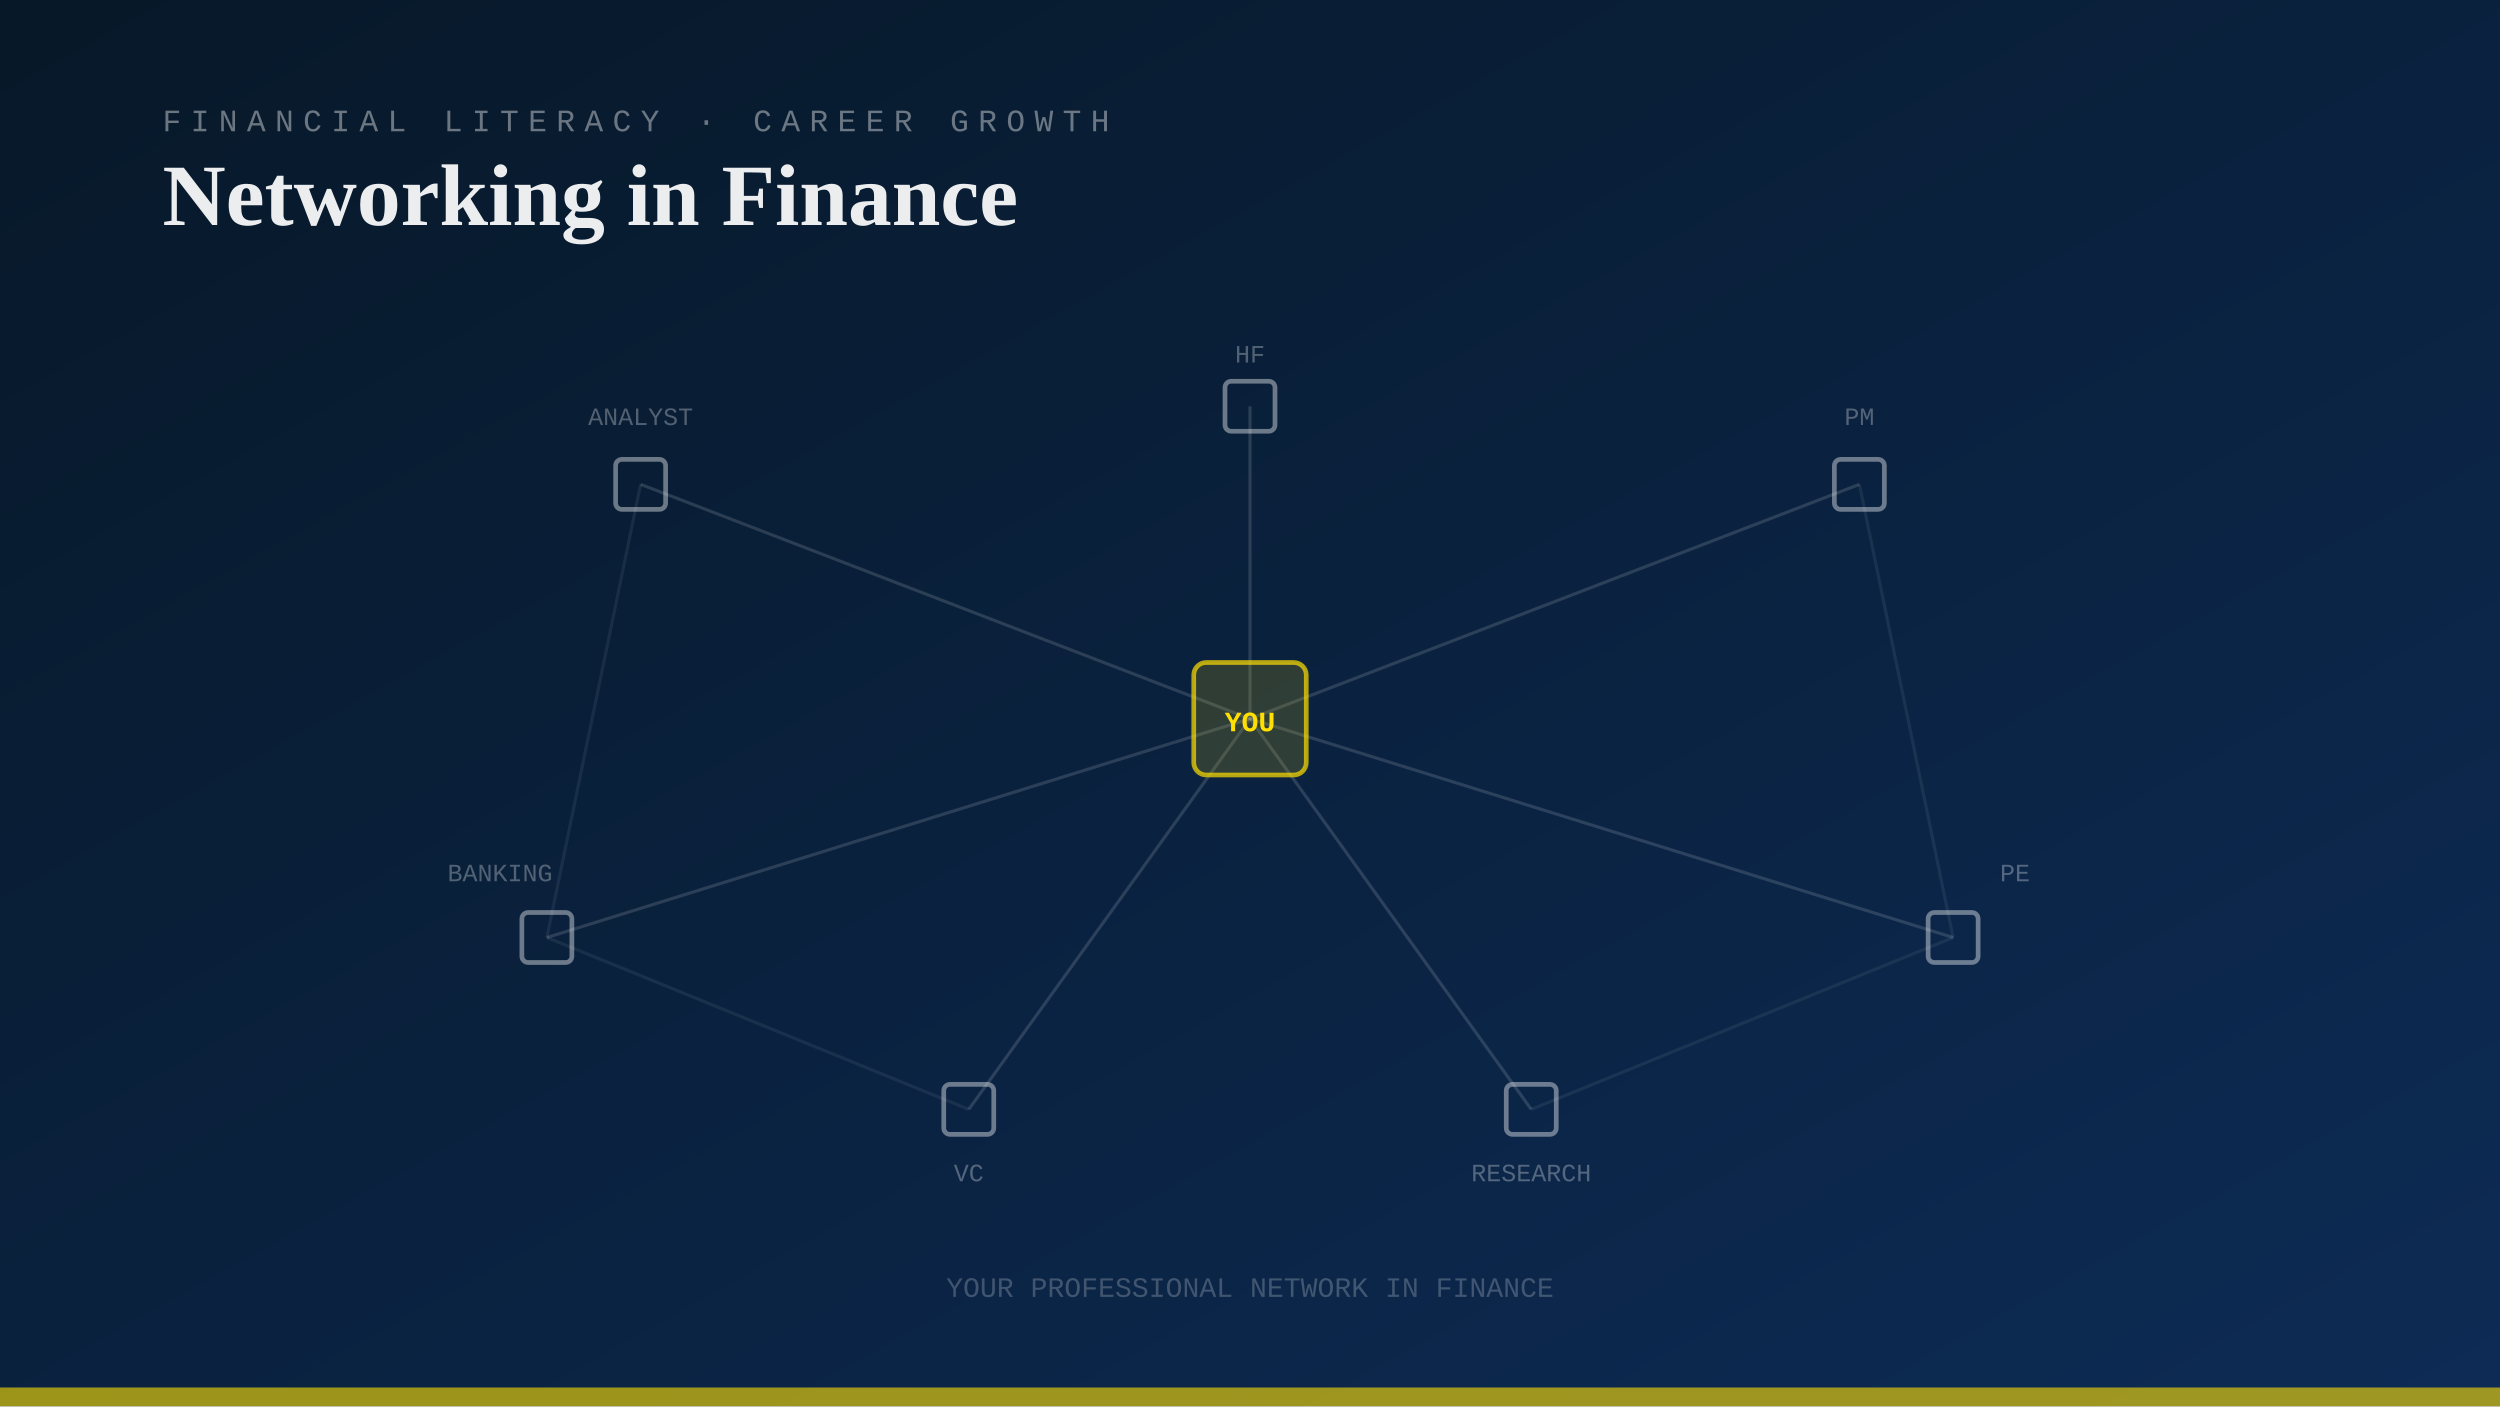
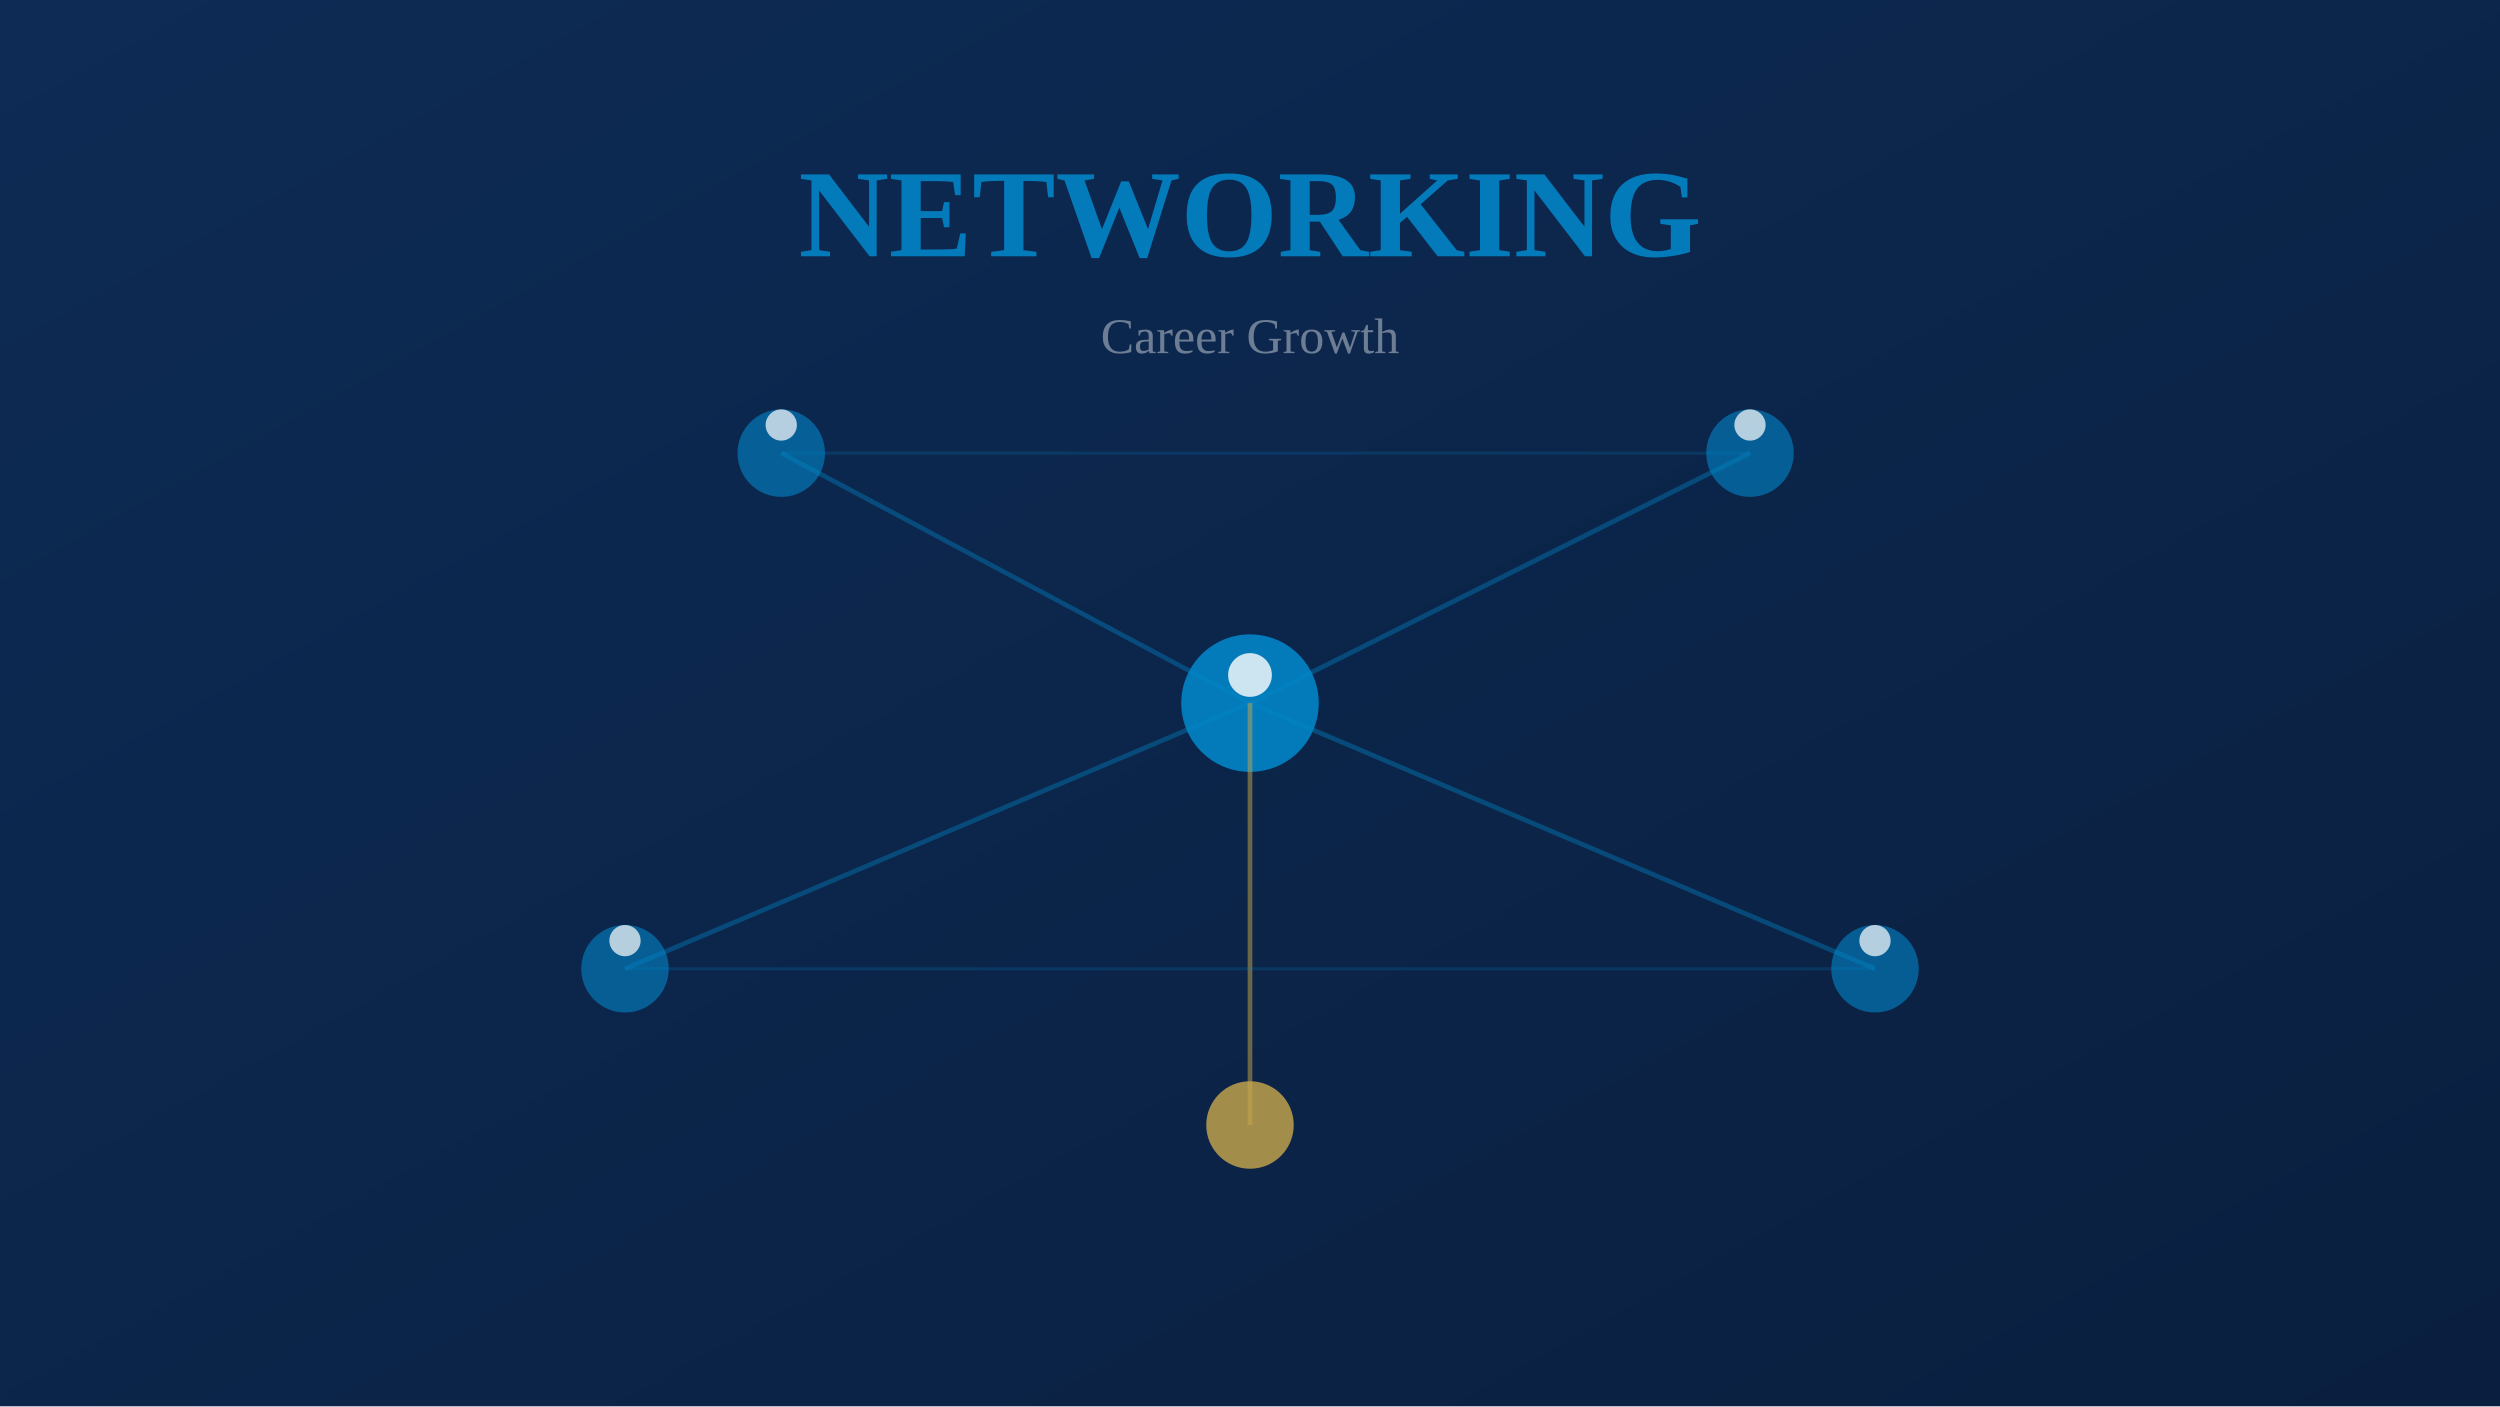
<svg xmlns="http://www.w3.org/2000/svg" width="800" height="450" viewBox="0 0 800 450">
  <defs>
    <linearGradient id="bg" x1="0%" y1="0%" x2="100%" y2="100%">
-       <stop offset="0%" style="stop-color:#071828" />
-       <stop offset="100%" style="stop-color:#0D2B55" />
+       <stop offset="0%" style="stop-color:#0D2B55" />
+       <stop offset="100%" style="stop-color:#0a1f3f" />
    </linearGradient>
  </defs>
  <rect width="800" height="450" fill="url(#bg)" />
-   <rect x="0" y="444" width="800" height="6" fill="#FFDF01" opacity="0.6" />
-   <text x="52" y="42" font-family="'Courier New',monospace" font-size="10" fill="white" opacity="0.4" letter-spacing="3">FINANCIAL LITERACY · CAREER GROWTH</text>
-   <text x="52" y="72" font-family="Georgia,'Times New Roman',serif" font-size="28" font-weight="bold" fill="white" opacity="0.92">Networking in Finance</text>
-   <line x1="400" y1="230" x2="205" y2="155" stroke="white" stroke-opacity="0.14" stroke-width="1" />
-   <line x1="400" y1="230" x2="595" y2="155" stroke="white" stroke-opacity="0.14" stroke-width="1" />
-   <line x1="400" y1="230" x2="175" y2="300" stroke="white" stroke-opacity="0.14" stroke-width="1" />
-   <line x1="400" y1="230" x2="625" y2="300" stroke="white" stroke-opacity="0.14" stroke-width="1" />
-   <line x1="400" y1="230" x2="310" y2="355" stroke="white" stroke-opacity="0.14" stroke-width="1" />
-   <line x1="400" y1="230" x2="490" y2="355" stroke="white" stroke-opacity="0.14" stroke-width="1" />
-   <line x1="400" y1="230" x2="400" y2="130" stroke="white" stroke-opacity="0.14" stroke-width="1" />
-   <line x1="205" y1="155" x2="175" y2="300" stroke="white" stroke-opacity="0.07" stroke-width="1" />
-   <line x1="595" y1="155" x2="625" y2="300" stroke="white" stroke-opacity="0.07" stroke-width="1" />
-   <line x1="175" y1="300" x2="310" y2="355" stroke="white" stroke-opacity="0.07" stroke-width="1" />
-   <line x1="625" y1="300" x2="490" y2="355" stroke="white" stroke-opacity="0.07" stroke-width="1" />
-   <rect x="197" y="147" width="16" height="16" rx="2" fill="none" stroke="white" stroke-opacity="0.4" stroke-width="1.5" />
-   <rect x="587" y="147" width="16" height="16" rx="2" fill="none" stroke="white" stroke-opacity="0.4" stroke-width="1.5" />
-   <rect x="167" y="292" width="16" height="16" rx="2" fill="none" stroke="white" stroke-opacity="0.4" stroke-width="1.5" />
-   <rect x="617" y="292" width="16" height="16" rx="2" fill="none" stroke="white" stroke-opacity="0.4" stroke-width="1.5" />
-   <rect x="302" y="347" width="16" height="16" rx="2" fill="none" stroke="white" stroke-opacity="0.4" stroke-width="1.5" />
-   <rect x="482" y="347" width="16" height="16" rx="2" fill="none" stroke="white" stroke-opacity="0.4" stroke-width="1.5" />
-   <rect x="392" y="122" width="16" height="16" rx="2" fill="none" stroke="white" stroke-opacity="0.4" stroke-width="1.5" />
-   <text x="205" y="136" font-family="'Courier New',monospace" font-size="8" fill="white" opacity="0.3" text-anchor="middle">ANALYST</text>
-   <text x="595" y="136" font-family="'Courier New',monospace" font-size="8" fill="white" opacity="0.3" text-anchor="middle">PM</text>
-   <text x="160" y="282" font-family="'Courier New',monospace" font-size="8" fill="white" opacity="0.3" text-anchor="middle">BANKING</text>
-   <text x="640" y="282" font-family="'Courier New',monospace" font-size="8" fill="white" opacity="0.3">PE</text>
-   <text x="310" y="378" font-family="'Courier New',monospace" font-size="8" fill="white" opacity="0.3" text-anchor="middle">VC</text>
-   <text x="490" y="378" font-family="'Courier New',monospace" font-size="8" fill="white" opacity="0.3" text-anchor="middle">RESEARCH</text>
-   <text x="400" y="116" font-family="'Courier New',monospace" font-size="8" fill="white" opacity="0.3" text-anchor="middle">HF</text>
-   <rect x="382" y="212" width="36" height="36" rx="4" fill="#FFDF01" opacity="0.15" />
-   <rect x="382" y="212" width="36" height="36" rx="4" fill="none" stroke="#FFDF01" stroke-opacity="0.7" stroke-width="1.5" />
-   <text x="400" y="234" font-family="'Courier New',monospace" font-size="9" fill="#FFDF01" font-weight="bold" text-anchor="middle">YOU</text>
-   <text x="400" y="415" font-family="'Courier New',monospace" font-size="9" fill="white" opacity="0.22" text-anchor="middle">YOUR PROFESSIONAL NETWORK IN FINANCE</text>
+   <circle cx="400" cy="225" r="22" fill="#0284C7" opacity="0.9" />
+   <circle cx="250" cy="145" r="14" fill="#0284C7" opacity="0.6" />
+   <circle cx="560" cy="145" r="14" fill="#0284C7" opacity="0.6" />
+   <circle cx="200" cy="310" r="14" fill="#0284C7" opacity="0.6" />
+   <circle cx="600" cy="310" r="14" fill="#0284C7" opacity="0.6" />
+   <circle cx="400" cy="360" r="14" fill="#C9A84C" opacity="0.8" />
+   <line x1="400" y1="225" x2="250" y2="145" stroke="#0284C7" stroke-width="1.5" stroke-opacity="0.4" />
+   <line x1="400" y1="225" x2="560" y2="145" stroke="#0284C7" stroke-width="1.5" stroke-opacity="0.4" />
+   <line x1="400" y1="225" x2="200" y2="310" stroke="#0284C7" stroke-width="1.5" stroke-opacity="0.4" />
+   <line x1="400" y1="225" x2="600" y2="310" stroke="#0284C7" stroke-width="1.5" stroke-opacity="0.4" />
+   <line x1="400" y1="225" x2="400" y2="360" stroke="#C9A84C" stroke-width="1.5" stroke-opacity="0.5" />
+   <line x1="250" y1="145" x2="560" y2="145" stroke="#0284C7" stroke-width="1" stroke-opacity="0.2" />
+   <line x1="200" y1="310" x2="600" y2="310" stroke="#0284C7" stroke-width="1" stroke-opacity="0.2" />
+   <circle cx="250" cy="136" r="5" fill="white" opacity="0.7" />
+   <circle cx="560" cy="136" r="5" fill="white" opacity="0.7" />
+   <circle cx="200" cy="301" r="5" fill="white" opacity="0.7" />
+   <circle cx="600" cy="301" r="5" fill="white" opacity="0.7" />
+   <circle cx="400" cy="216" r="7" fill="white" opacity="0.8" />
+   <text x="400" y="82" font-family="Georgia, 'Times New Roman', serif" font-size="40" font-weight="bold" fill="#0284C7" opacity="0.9" text-anchor="middle">NETWORKING</text>
+   <text x="400" y="113" font-family="Georgia, 'Times New Roman', serif" font-size="16" fill="#ffffff" opacity="0.4" text-anchor="middle">Career Growth</text>
</svg>
